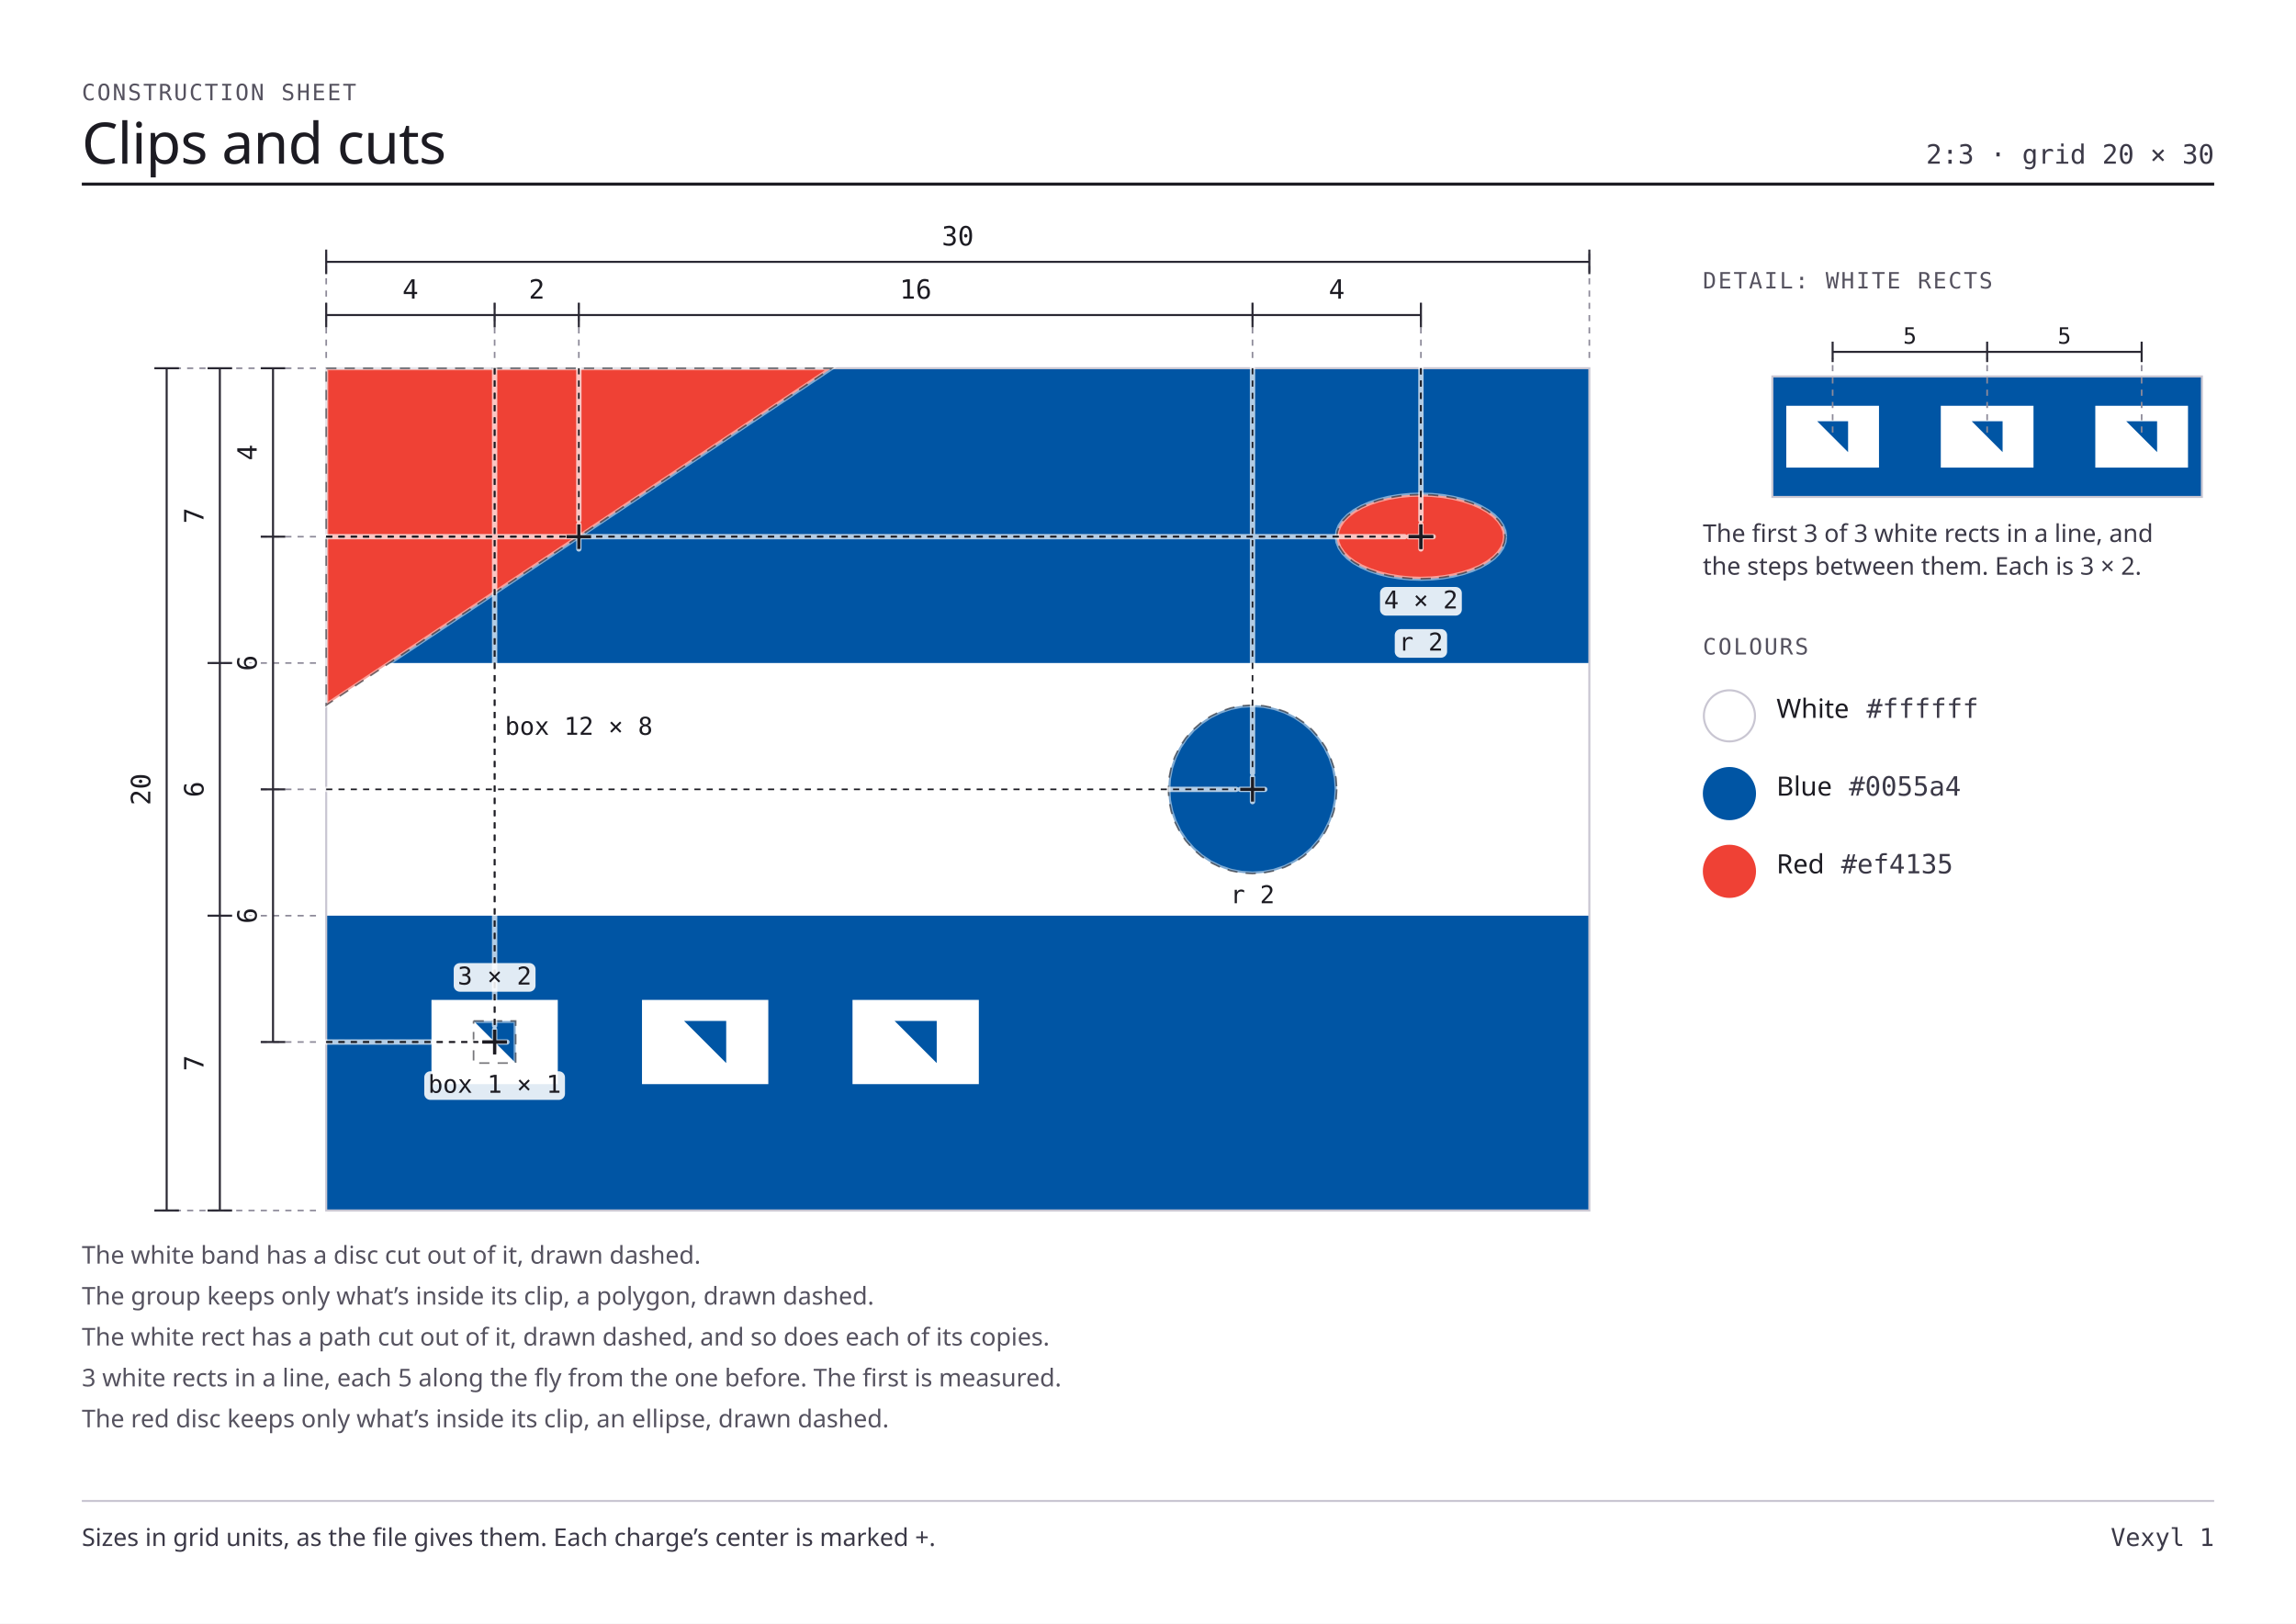
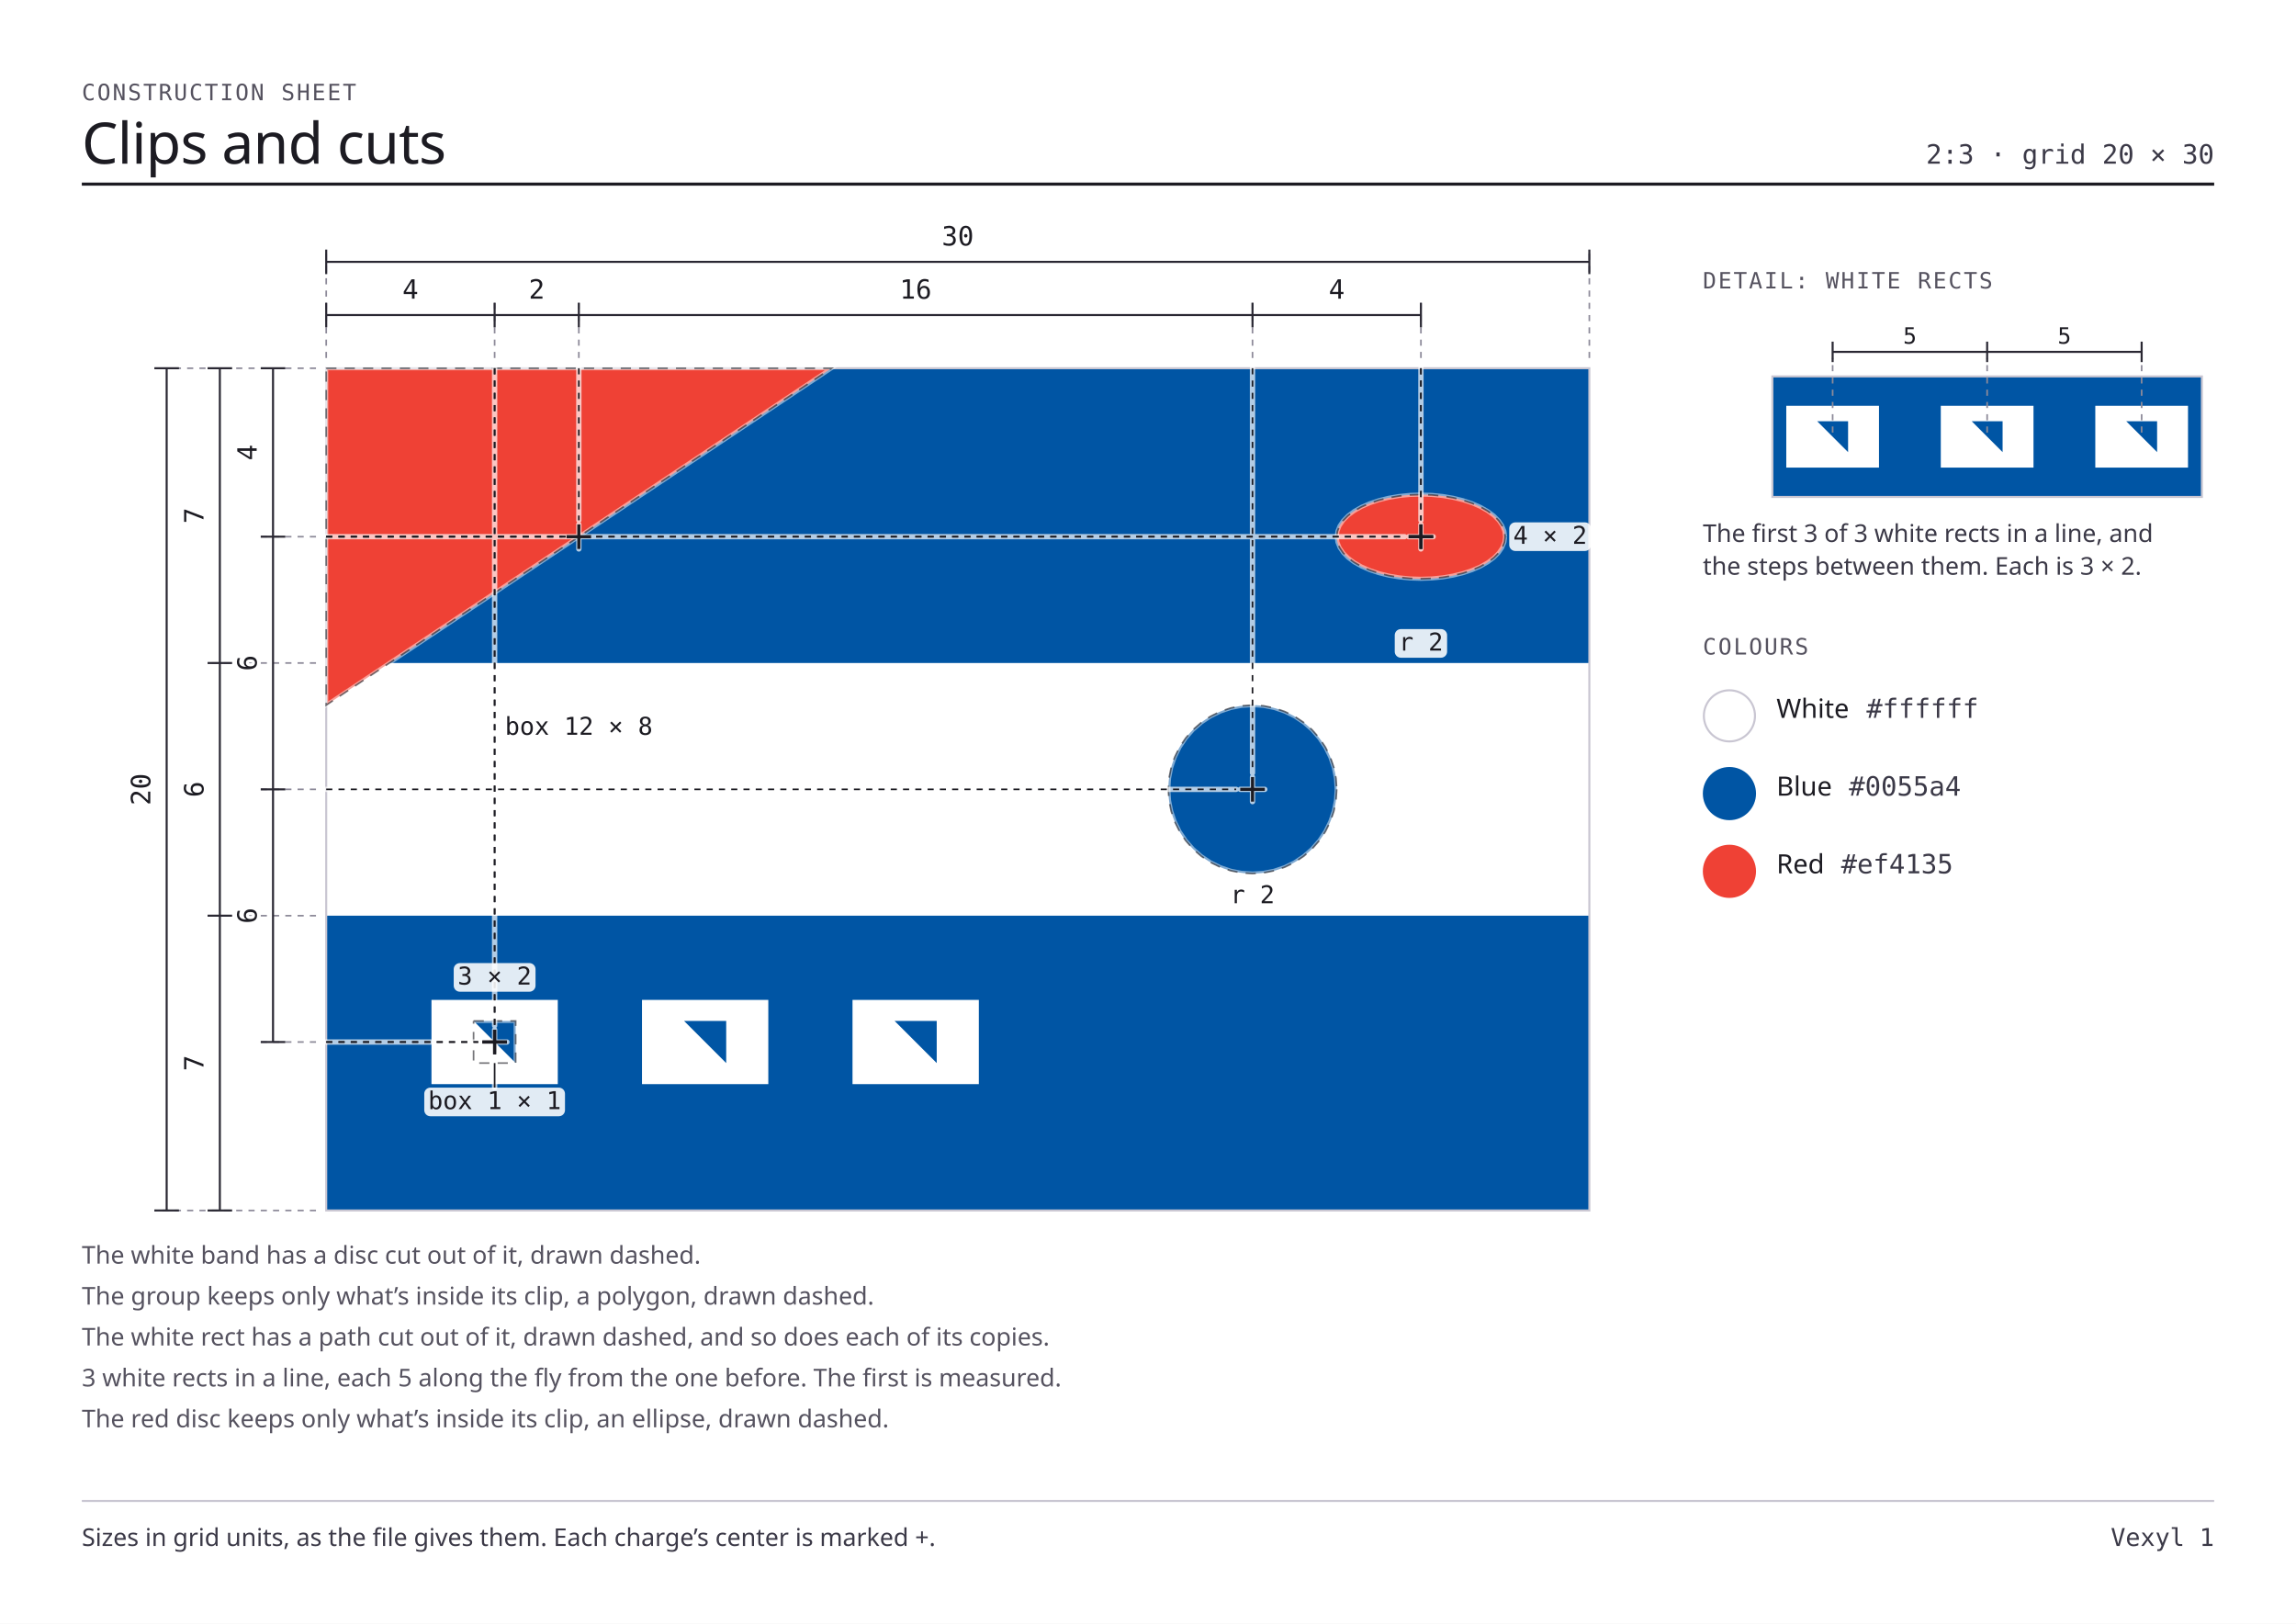
<svg xmlns="http://www.w3.org/2000/svg" width="297mm" height="210mm" viewBox="0 0 1122.52 793.701">
  <rect x="0" y="0" width="1122.52" height="793.701" fill="#ffffff" />
  <text x="40" y="49" font-family="Geist Mono, ui-monospace, monospace" font-size="11" letter-spacing="0.88" fill="#55525f">CONSTRUCTION SHEET</text>
  <text x="40" y="80" font-family="Geist, system-ui, sans-serif" font-size="28" font-weight="500" letter-spacing="-0.28" fill="#1c1b22">Clips and cuts</text>
  <text x="1082.52" y="80" font-family="Geist Mono, ui-monospace, monospace" font-size="13" text-anchor="end" fill="#3b3947">2:3 · grid 20 × 30</text>
  <path d="M40 90H1082.52" stroke="#1c1b22" stroke-width="1.5" />
  <svg x="159.484" y="180" width="617.551" height="411.701" viewBox="0 0 30 20" overflow="hidden">
    <clipPath id="vx-f2ceb59281886692-cs-f-flag1">
      <polygon points="0,0 30,0 30,20 0,20" />
    </clipPath>
    <g clip-path="url(#vx-f2ceb59281886692-cs-f-flag1)">
      <polygon points="0,0 30,0 30,20 0,20" fill="#0055a4" />
      <mask id="vx-f2ceb59281886692-cs-f-mask2" maskUnits="userSpaceOnUse" x="0" y="0" width="30" height="20">
        <polygon points="0,0 30,0 30,20 0,20" fill="#fff" />
        <circle cx="22" cy="10" r="2" fill="#000" />
      </mask>
      <g mask="url(#vx-f2ceb59281886692-cs-f-mask2)" style="isolation:isolate">
        <polygon points="0,7 30,7 30,13 0,13" fill="#ffffff" />
      </g>
      <clipPath id="vx-f2ceb59281886692-cs-f-clip3">
        <polygon points="0,0 12,0 0,8" />
      </clipPath>
      <g clip-path="url(#vx-f2ceb59281886692-cs-f-clip3)" style="isolation:isolate">
        <polygon points="0,0 30,0 30,20 0,20" fill="#ef4135" />
      </g>
      <mask id="vx-f2ceb59281886692-cs-f-mask4" maskUnits="userSpaceOnUse" x="0" y="0" width="30" height="20">
        <polygon points="0,0 30,0 30,20 0,20" fill="#fff" />
        <path d="M0 0H1V1Z" fill="#000" transform="translate(4 16) scale(1) translate(-0.5 -0.5)" />
        <path d="M0 0H1V1Z" fill="#000" transform="translate(5 0) translate(4 16) scale(1) translate(-0.5 -0.5)" />
        <path d="M0 0H1V1Z" fill="#000" transform="translate(10 0) translate(4 16) scale(1) translate(-0.5 -0.5)" />
      </mask>
      <g mask="url(#vx-f2ceb59281886692-cs-f-mask4)" style="isolation:isolate">
        <polygon points="2.5,15 5.5,15 5.5,17 2.5,17" fill="#ffffff" />
        <polygon points="7.5,15 10.5,15 10.5,17 7.5,17" fill="#ffffff" />
        <polygon points="12.5,15 15.5,15 15.5,17 12.5,17" fill="#ffffff" />
      </g>
      <clipPath id="vx-f2ceb59281886692-cs-f-clip5">
        <path d="M24 4A2 1 0 1 0 28 4A2 1 0 1 0 24 4Z" />
      </clipPath>
      <g clip-path="url(#vx-f2ceb59281886692-cs-f-clip5)" style="isolation:isolate">
        <circle cx="26" cy="4" r="2" fill="#ef4135" />
      </g>
    </g>
  </svg>
  <rect x="159.484" y="180" width="617.551" height="411.701" fill="none" stroke="#c9c6d2" stroke-width="1" />
  <path d="M159.484 175V122M241.824 175V148M282.994 175V148M612.355 175V148M694.695 175V148M777.035 175V122M154.484 180H75.484M154.484 262.34H127.484M154.484 385.85H127.484M154.484 509.361H127.484M154.484 324.095H101.484M154.484 447.606H101.484M154.484 591.701H75.484" fill="none" stroke="#8d8a99" stroke-width="0.8" stroke-dasharray="3 3" />
  <text x="200.654" y="146" font-family="Geist Mono, ui-monospace, monospace" font-size="13" fill="#1c1b22" stroke="#ffffff" stroke-width="3" stroke-linejoin="round" paint-order="stroke" text-anchor="middle">4</text>
  <text x="262.409" y="146" font-family="Geist Mono, ui-monospace, monospace" font-size="13" fill="#1c1b22" stroke="#ffffff" stroke-width="3" stroke-linejoin="round" paint-order="stroke" text-anchor="middle">2</text>
  <text x="447.675" y="146" font-family="Geist Mono, ui-monospace, monospace" font-size="13" fill="#1c1b22" stroke="#ffffff" stroke-width="3" stroke-linejoin="round" paint-order="stroke" text-anchor="middle">16</text>
  <text x="653.525" y="146" font-family="Geist Mono, ui-monospace, monospace" font-size="13" fill="#1c1b22" stroke="#ffffff" stroke-width="3" stroke-linejoin="round" paint-order="stroke" text-anchor="middle">4</text>
  <text x="468.26" y="120" font-family="Geist Mono, ui-monospace, monospace" font-size="13" fill="#1c1b22" stroke="#ffffff" stroke-width="3" stroke-linejoin="round" paint-order="stroke" text-anchor="middle">30</text>
  <text x="125.484" y="221.17" font-family="Geist Mono, ui-monospace, monospace" font-size="13" fill="#1c1b22" stroke="#ffffff" stroke-width="3" stroke-linejoin="round" paint-order="stroke" text-anchor="middle" transform="rotate(-90 125.4843 221.1701)">4</text>
  <text x="125.484" y="324.095" font-family="Geist Mono, ui-monospace, monospace" font-size="13" fill="#1c1b22" stroke="#ffffff" stroke-width="3" stroke-linejoin="round" paint-order="stroke" text-anchor="middle" transform="rotate(-90 125.4843 324.0953)">6</text>
  <text x="125.484" y="447.606" font-family="Geist Mono, ui-monospace, monospace" font-size="13" fill="#1c1b22" stroke="#ffffff" stroke-width="3" stroke-linejoin="round" paint-order="stroke" text-anchor="middle" transform="rotate(-90 125.4843 447.6055)">6</text>
  <text x="99.484" y="252.048" font-family="Geist Mono, ui-monospace, monospace" font-size="13" fill="#1c1b22" stroke="#ffffff" stroke-width="3" stroke-linejoin="round" paint-order="stroke" text-anchor="middle" transform="rotate(-90 99.48425 252.0476)">7</text>
  <text x="99.484" y="385.85" font-family="Geist Mono, ui-monospace, monospace" font-size="13" fill="#1c1b22" stroke="#ffffff" stroke-width="3" stroke-linejoin="round" paint-order="stroke" text-anchor="middle" transform="rotate(-90 99.48425 385.8504)">6</text>
  <text x="99.484" y="519.653" font-family="Geist Mono, ui-monospace, monospace" font-size="13" fill="#1c1b22" stroke="#ffffff" stroke-width="3" stroke-linejoin="round" paint-order="stroke" text-anchor="middle" transform="rotate(-90 99.48425 519.6531)">7</text>
  <text x="73.484" y="385.85" font-family="Geist Mono, ui-monospace, monospace" font-size="13" fill="#1c1b22" stroke="#ffffff" stroke-width="3" stroke-linejoin="round" paint-order="stroke" text-anchor="middle" transform="rotate(-90 73.48425 385.8504)">20</text>
  <path d="M653.525 385.85L653.173 391.224L652.122 396.506L650.391 401.606L648.009 406.435L645.018 410.913L641.467 414.962L637.418 418.513L632.94 421.505L628.11 423.887L623.011 425.618L617.729 426.668L612.355 427.02L606.981 426.668L601.7 425.618L596.6 423.887L591.77 421.505L587.292 418.513L583.243 414.962L579.693 410.913L576.701 406.435L574.319 401.606L572.588 396.506L571.537 391.224L571.185 385.85L571.537 380.477L572.588 375.195L574.319 370.095L576.701 365.265L579.693 360.788L583.243 356.739L587.292 353.188L591.77 350.196L596.6 347.814L601.7 346.083L606.981 345.033L612.355 344.68L617.729 345.033L623.011 346.083L628.11 347.814L632.94 350.196L637.418 353.188L641.467 356.739L645.018 360.788L648.009 365.265L650.391 370.095L652.122 375.195L653.173 380.477L653.525 385.85M159.484 180L406.505 180L159.484 344.68L159.484 180M231.532 499.068L252.117 499.068L252.117 519.653L231.532 519.653L231.532 499.068M735.865 262.34L735.513 265.027L734.463 267.668L732.731 270.218L730.35 272.633L727.358 274.872L723.807 276.896L719.758 278.671L715.28 280.167L710.45 281.358L705.351 282.224L700.069 282.749L694.695 282.925L689.322 282.749L684.04 282.224L678.94 281.358L674.11 280.167L669.633 278.671L665.584 276.896L662.033 274.872L659.041 272.633L656.659 270.218L654.928 267.668L653.877 265.027L653.525 262.34L653.877 259.653L654.928 257.012L656.659 254.463L659.041 252.048L662.033 249.809L665.584 247.784L669.633 246.009L674.11 244.513L678.94 243.322L684.04 242.457L689.322 241.931L694.695 241.755L700.069 241.931L705.351 242.457L710.45 243.322L715.28 244.513L719.758 246.009L723.807 247.784L727.358 249.809L730.35 252.048L732.731 254.463L734.463 257.012L735.513 259.653L735.865 262.34" fill="none" stroke="#ffffff" stroke-width="2" stroke-opacity="0.5" />
  <path d="M653.525 385.85L653.173 391.224L652.122 396.506L650.391 401.606L648.009 406.435L645.018 410.913L641.467 414.962L637.418 418.513L632.94 421.505L628.11 423.887L623.011 425.618L617.729 426.668L612.355 427.02L606.981 426.668L601.7 425.618L596.6 423.887L591.77 421.505L587.292 418.513L583.243 414.962L579.693 410.913L576.701 406.435L574.319 401.606L572.588 396.506L571.537 391.224L571.185 385.85L571.537 380.477L572.588 375.195L574.319 370.095L576.701 365.265L579.693 360.788L583.243 356.739L587.292 353.188L591.77 350.196L596.6 347.814L601.7 346.083L606.981 345.033L612.355 344.68L617.729 345.033L623.011 346.083L628.11 347.814L632.94 350.196L637.418 353.188L641.467 356.739L645.018 360.788L648.009 365.265L650.391 370.095L652.122 375.195L653.173 380.477L653.525 385.85M159.484 180L406.505 180L159.484 344.68L159.484 180M231.532 499.068L252.117 499.068L252.117 519.653L231.532 519.653L231.532 499.068M735.865 262.34L735.513 265.027L734.463 267.668L732.731 270.218L730.35 272.633L727.358 274.872L723.807 276.896L719.758 278.671L715.28 280.167L710.45 281.358L705.351 282.224L700.069 282.749L694.695 282.925L689.322 282.749L684.04 282.224L678.94 281.358L674.11 280.167L669.633 278.671L665.584 276.896L662.033 274.872L659.041 272.633L656.659 270.218L654.928 267.668L653.877 265.027L653.525 262.34L653.877 259.653L654.928 257.012L656.659 254.463L659.041 252.048L662.033 249.809L665.584 247.784L669.633 246.009L674.11 244.513L678.94 243.322L684.04 242.457L689.322 241.931L694.695 241.755L700.069 241.931L705.351 242.457L710.45 243.322L715.28 244.513L719.758 246.009L723.807 247.784L727.358 249.809L730.35 252.048L732.731 254.463L734.463 257.012L735.513 259.653L735.865 262.34" fill="none" stroke="#1c1b22" stroke-width="0.8" stroke-opacity="0.6" stroke-dasharray="5 4" />
-   <path d="M612.355 180V377.85M159.484 385.85H604.355M606.355 385.85H618.355M612.355 379.85V391.85M282.994 180V254.34M159.484 262.34H274.994M276.994 262.34H288.994M282.994 256.34V268.34M241.824 180V501.361M159.484 509.361H233.824M235.824 509.361H247.824M241.824 503.361V515.361M241.824 180V501.361M159.484 509.361H233.824M235.824 509.361H247.824M241.824 503.361V515.361M694.695 180V254.34M159.484 262.34H686.695M688.695 262.34H700.695M694.695 256.34V268.34M694.695 180V254.34M159.484 262.34H686.695M688.695 262.34H700.695M694.695 256.34V268.34" fill="none" stroke="#ffffff" stroke-width="2.6" stroke-opacity="0.7" stroke-linecap="round" />
+   <path d="M612.355 180V377.85M159.484 385.85H604.355M606.355 385.85H618.355M612.355 379.85V391.85M282.994 180V254.34M159.484 262.34H274.994M276.994 262.34H288.994M282.994 256.34V268.34M241.824 180V501.361M159.484 509.361H233.824M235.824 509.361H247.824M241.824 503.361V515.361M241.824 180V501.361M159.484 509.361H233.824M235.824 509.361H247.824M241.824 503.361V515.361M694.695 180V254.34M159.484 262.34H686.695M688.695 262.34H700.695M694.695 256.34V268.34M694.695 180V254.34M159.484 262.34H686.695M688.695 262.34H700.695M694.695 256.34V268.34M241.824 519.653L241.824 531.653" fill="none" stroke="#ffffff" stroke-width="2.6" stroke-opacity="0.7" stroke-linecap="round" />
  <path d="M612.355 180V377.85M159.484 385.85H604.355" fill="none" stroke="#1c1b22" stroke-width="0.8" stroke-dasharray="3 3" />
  <path d="M606.355 385.85H618.355M612.355 379.85V391.85" stroke="#1c1b22" stroke-width="1.5" />
  <path d="M282.994 180V254.34M159.484 262.34H274.994" fill="none" stroke="#1c1b22" stroke-width="0.8" stroke-dasharray="3 3" />
  <path d="M276.994 262.34H288.994M282.994 256.34V268.34" stroke="#1c1b22" stroke-width="1.5" />
  <path d="M241.824 180V501.361M159.484 509.361H233.824" fill="none" stroke="#1c1b22" stroke-width="0.8" stroke-dasharray="3 3" />
  <path d="M235.824 509.361H247.824M241.824 503.361V515.361" stroke="#1c1b22" stroke-width="1.5" />
  <path d="M241.824 180V501.361M159.484 509.361H233.824" fill="none" stroke="#1c1b22" stroke-width="0.8" stroke-dasharray="3 3" />
  <path d="M235.824 509.361H247.824M241.824 503.361V515.361" stroke="#1c1b22" stroke-width="1.5" />
  <path d="M694.695 180V254.34M159.484 262.34H686.695" fill="none" stroke="#1c1b22" stroke-width="0.8" stroke-dasharray="3 3" />
  <path d="M688.695 262.34H700.695M694.695 256.34V268.34" stroke="#1c1b22" stroke-width="1.5" />
  <path d="M694.695 180V254.34M159.484 262.34H686.695" fill="none" stroke="#1c1b22" stroke-width="0.8" stroke-dasharray="3 3" />
  <path d="M688.695 262.34H700.695M694.695 256.34V268.34" stroke="#1c1b22" stroke-width="1.5" />
+   <path d="M241.824 519.653L241.824 531.653" fill="none" stroke="#1c1b22" stroke-width="0.8" />
  <path d="M159.484 154H241.824M159.484 148V160M241.824 148V160M241.824 154H282.994M241.824 148V160M282.994 148V160M282.994 154H612.355M282.994 148V160M612.355 148V160M612.355 154H694.695M612.355 148V160M694.695 148V160M159.484 128H777.035M159.484 122V134M777.035 122V134M133.484 180V262.34M127.484 180H139.484M127.484 262.34H139.484M133.484 262.34V385.85M127.484 262.34H139.484M127.484 385.85H139.484M133.484 385.85V509.361M127.484 385.85H139.484M127.484 509.361H139.484M107.484 180V324.095M101.484 180H113.484M101.484 324.095H113.484M107.484 324.095V447.606M101.484 324.095H113.484M101.484 447.606H113.484M107.484 447.606V591.701M101.484 447.606H113.484M101.484 591.701H113.484M81.484 180V591.701M75.484 180H87.484M75.484 591.701H87.484" fill="none" stroke="#2a2833" stroke-width="1" />
  <rect x="599.555" y="431.02" width="25.6" height="14" rx="3" fill="#ffffff" fill-opacity="0.88" />
  <text x="612.355" y="441.52" font-family="Geist Mono, ui-monospace, monospace" font-size="12" fill="#1c1b22" text-anchor="middle">r 2</text>
  <rect x="244.994" y="348.68" width="76" height="14" rx="3" fill="#ffffff" fill-opacity="0.88" />
  <text x="282.994" y="359.18" font-family="Geist Mono, ui-monospace, monospace" font-size="12" fill="#1c1b22" text-anchor="middle">box 12 × 8</text>
-   <rect x="207.424" y="523.653" width="68.8" height="14" rx="3" fill="#ffffff" fill-opacity="0.88" />
-   <text x="241.824" y="534.153" font-family="Geist Mono, ui-monospace, monospace" font-size="12" fill="#1c1b22" text-anchor="middle">box 1 × 1</text>
+   <rect x="207.424" y="531.653" width="68.8" height="14" rx="3" fill="#ffffff" fill-opacity="0.88" />
+   <text x="241.824" y="542.153" font-family="Geist Mono, ui-monospace, monospace" font-size="12" fill="#1c1b22" text-anchor="middle">box 1 × 1</text>
  <rect x="221.824" y="470.776" width="40" height="14" rx="3" fill="#ffffff" fill-opacity="0.88" />
  <text x="241.824" y="481.276" font-family="Geist Mono, ui-monospace, monospace" font-size="12" fill="#1c1b22" text-anchor="middle">3 × 2</text>
-   <rect x="674.695" y="286.925" width="40" height="14" rx="3" fill="#ffffff" fill-opacity="0.88" />
-   <text x="694.695" y="297.425" font-family="Geist Mono, ui-monospace, monospace" font-size="12" fill="#1c1b22" text-anchor="middle">4 × 2</text>
+   <rect x="737.865" y="255.34" width="40" height="14" rx="3" fill="#ffffff" fill-opacity="0.88" />
+   <text x="757.865" y="265.84" font-family="Geist Mono, ui-monospace, monospace" font-size="12" fill="#1c1b22" text-anchor="middle">4 × 2</text>
  <rect x="681.895" y="307.51" width="25.6" height="14" rx="3" fill="#ffffff" fill-opacity="0.88" />
  <text x="694.695" y="318.01" font-family="Geist Mono, ui-monospace, monospace" font-size="12" fill="#1c1b22" text-anchor="middle">r 2</text>
  <text x="40" y="617.701" font-family="Geist, system-ui, sans-serif" font-size="12" fill="#55525f">The white band has a disc cut out of it, drawn dashed.</text>
  <text x="40" y="637.701" font-family="Geist, system-ui, sans-serif" font-size="12" fill="#55525f">The group keeps only what’s inside its clip, a polygon, drawn dashed.</text>
  <text x="40" y="657.701" font-family="Geist, system-ui, sans-serif" font-size="12" fill="#55525f">The white rect has a path cut out of it, drawn dashed, and so does each of its copies.</text>
  <text x="40" y="677.701" font-family="Geist, system-ui, sans-serif" font-size="12" fill="#55525f">3 white rects in a line, each 5 along the fly from the one before. The first is measured.</text>
  <text x="40" y="697.701" font-family="Geist, system-ui, sans-serif" font-size="12" fill="#55525f">The red disc keeps only what’s inside its clip, an ellipse, drawn dashed.</text>
  <text x="832.52" y="141" font-family="Geist Mono, ui-monospace, monospace" font-size="11" font-weight="500" letter-spacing="0.88" fill="#55525f">DETAIL: WHITE RECTS</text>
  <svg x="866.52" y="184" width="210" height="58.921" viewBox="2.05 14.05 13.9 3.9" overflow="hidden">
    <clipPath id="vx-f2ceb59281886692-cs-d0-flag1">
      <polygon points="0,0 30,0 30,20 0,20" />
    </clipPath>
    <g clip-path="url(#vx-f2ceb59281886692-cs-d0-flag1)">
      <polygon points="0,0 30,0 30,20 0,20" fill="#0055a4" />
      <mask id="vx-f2ceb59281886692-cs-d0-mask2" maskUnits="userSpaceOnUse" x="0" y="0" width="30" height="20">
        <polygon points="0,0 30,0 30,20 0,20" fill="#fff" />
        <circle cx="22" cy="10" r="2" fill="#000" />
      </mask>
      <g mask="url(#vx-f2ceb59281886692-cs-d0-mask2)" style="isolation:isolate">
        <polygon points="0,7 30,7 30,13 0,13" fill="#ffffff" />
      </g>
      <clipPath id="vx-f2ceb59281886692-cs-d0-clip3">
        <polygon points="0,0 12,0 0,8" />
      </clipPath>
      <g clip-path="url(#vx-f2ceb59281886692-cs-d0-clip3)" style="isolation:isolate">
        <polygon points="0,0 30,0 30,20 0,20" fill="#ef4135" />
      </g>
      <mask id="vx-f2ceb59281886692-cs-d0-mask4" maskUnits="userSpaceOnUse" x="0" y="0" width="30" height="20">
        <polygon points="0,0 30,0 30,20 0,20" fill="#fff" />
        <path d="M0 0H1V1Z" fill="#000" transform="translate(4 16) scale(1) translate(-0.5 -0.5)" />
        <path d="M0 0H1V1Z" fill="#000" transform="translate(5 0) translate(4 16) scale(1) translate(-0.5 -0.5)" />
        <path d="M0 0H1V1Z" fill="#000" transform="translate(10 0) translate(4 16) scale(1) translate(-0.5 -0.5)" />
      </mask>
      <g mask="url(#vx-f2ceb59281886692-cs-d0-mask4)" style="isolation:isolate">
        <polygon points="2.5,15 5.5,15 5.5,17 2.5,17" fill="#ffffff" />
        <polygon points="7.5,15 10.5,15 10.5,17 7.5,17" fill="#ffffff" />
        <polygon points="12.5,15 15.5,15 15.5,17 12.5,17" fill="#ffffff" />
      </g>
      <clipPath id="vx-f2ceb59281886692-cs-d0-clip5">
        <path d="M24 4A2 1 0 1 0 28 4A2 1 0 1 0 24 4Z" />
      </clipPath>
      <g clip-path="url(#vx-f2ceb59281886692-cs-d0-clip5)" style="isolation:isolate">
        <circle cx="26" cy="4" r="2" fill="#ef4135" />
      </g>
    </g>
  </svg>
  <rect x="866.52" y="184" width="210" height="58.921" fill="none" stroke="#c9c6d2" stroke-width="1" />
  <text x="933.75" y="168" font-family="Geist Mono, ui-monospace, monospace" font-size="11" fill="#1c1b22" stroke="#ffffff" stroke-width="3" stroke-linejoin="round" paint-order="stroke" text-anchor="middle">5</text>
  <text x="1009.289" y="168" font-family="Geist Mono, ui-monospace, monospace" font-size="11" fill="#1c1b22" stroke="#ffffff" stroke-width="3" stroke-linejoin="round" paint-order="stroke" text-anchor="middle">5</text>
  <path d="M895.98 211.46V175M971.52 211.46V175M971.52 211.46V175M1047.059 211.46V175" fill="none" stroke="#8d8a99" stroke-width="0.8" stroke-dasharray="3 3" />
  <path d="M895.98 172H971.52M895.98 167V177M971.52 167V177M971.52 172H1047.059M971.52 167V177M1047.059 167V177" fill="none" stroke="#2a2833" stroke-width="1" />
  <text x="832.52" y="264.921" font-family="Geist, system-ui, sans-serif" font-size="12" fill="#3b3947">The first 3 of 3 white rects in a line, and</text>
  <text x="832.52" y="280.921" font-family="Geist, system-ui, sans-serif" font-size="12" fill="#3b3947">the steps between them. Each is 3 × 2.</text>
  <text x="832.52" y="319.921" font-family="Geist Mono, ui-monospace, monospace" font-size="11" font-weight="500" letter-spacing="0.88" fill="#55525f">COLOURS</text>
  <circle cx="845.52" cy="349.921" r="12.5" fill="#ffffff" stroke="#c9c6d2" stroke-width="1" />
  <text x="868.52" y="350.921" font-family="Geist, system-ui, sans-serif" font-size="13" font-weight="500" fill="#1c1b22">White</text>
  <text x="912.521" y="350.921" font-family="Geist Mono, ui-monospace, monospace" font-size="13" fill="#3b3947">#ffffff</text>
  <circle cx="845.52" cy="387.921" r="13" fill="#0055a4" />
  <text x="868.52" y="388.921" font-family="Geist, system-ui, sans-serif" font-size="13" font-weight="500" fill="#1c1b22">Blue</text>
  <text x="903.949" y="388.921" font-family="Geist Mono, ui-monospace, monospace" font-size="13" fill="#3b3947">#0055a4</text>
  <circle cx="845.52" cy="425.921" r="13" fill="#ef4135" />
  <text x="868.52" y="426.921" font-family="Geist, system-ui, sans-serif" font-size="13" font-weight="500" fill="#1c1b22">Red</text>
  <text x="900.1" y="426.921" font-family="Geist Mono, ui-monospace, monospace" font-size="13" fill="#3b3947">#ef4135</text>
  <path d="M40 733.701H1082.52" stroke="#c9c6d2" stroke-width="1" />
  <text x="40" y="755.701" font-family="Geist, system-ui, sans-serif" font-size="12" fill="#3b3947">Sizes in grid units, as the file gives them. Each charge’s center is marked +.</text>
  <text x="1082.52" y="755.701" font-family="Geist Mono, ui-monospace, monospace" font-size="12" text-anchor="end" fill="#3b3947">Vexyl 1</text>
</svg>
